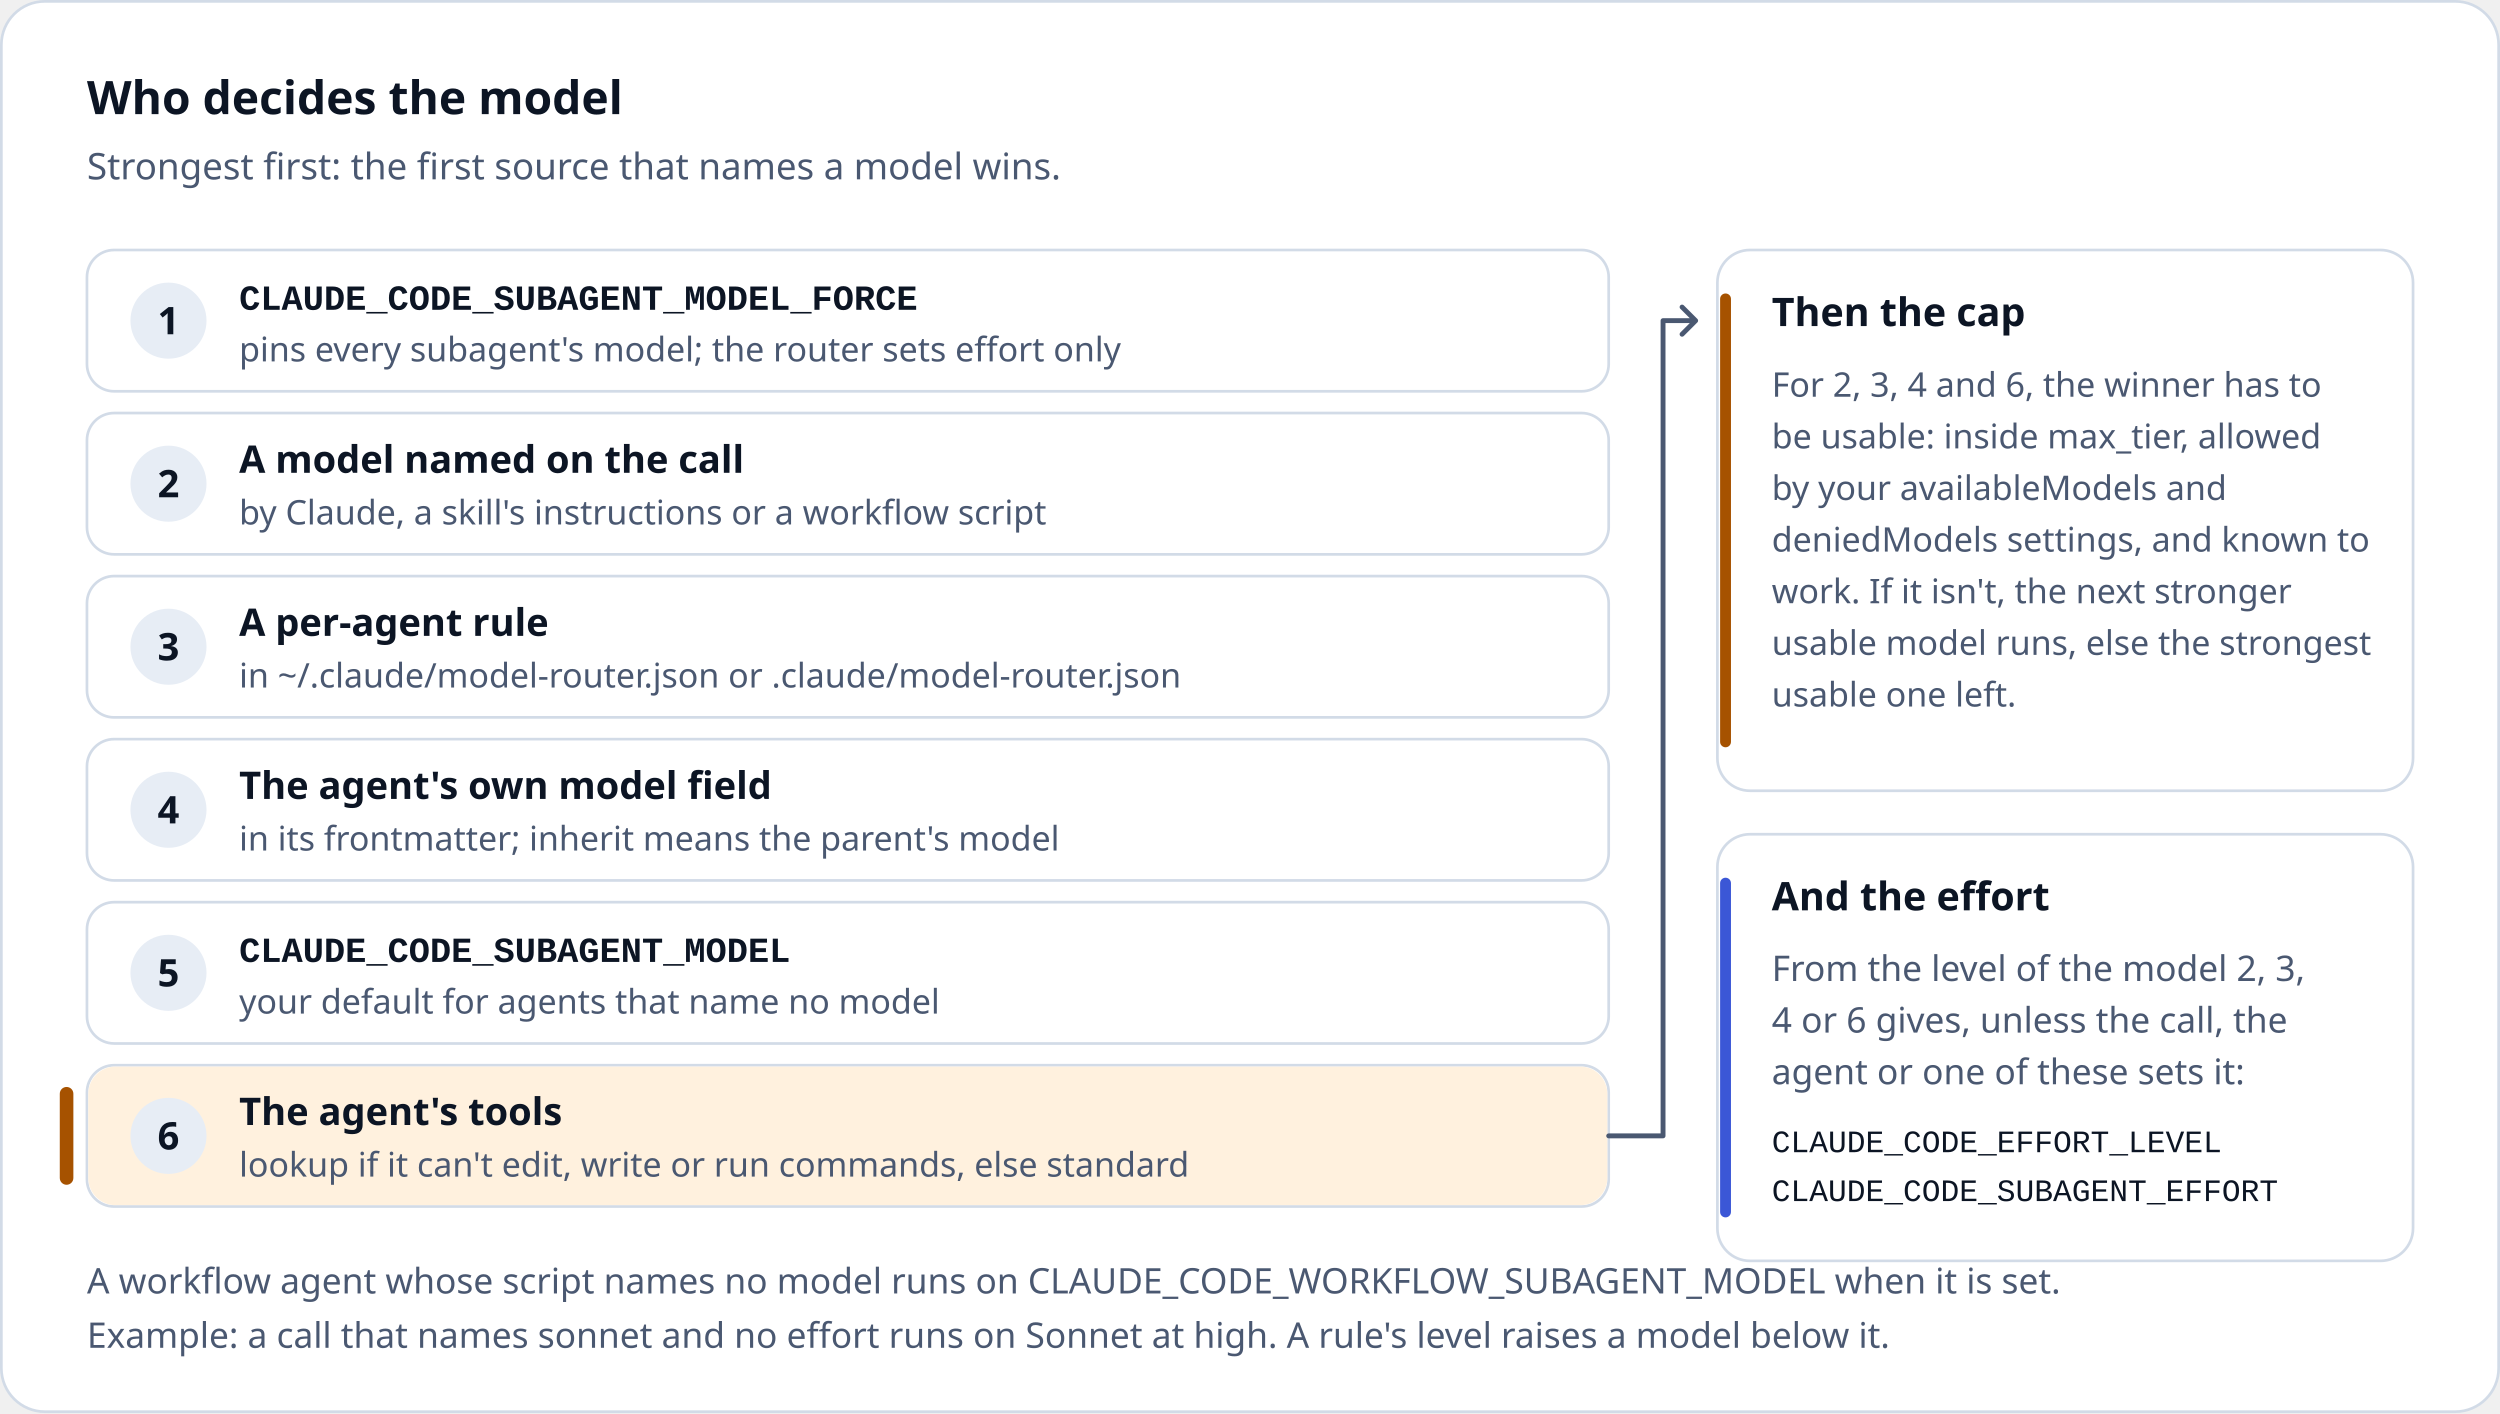
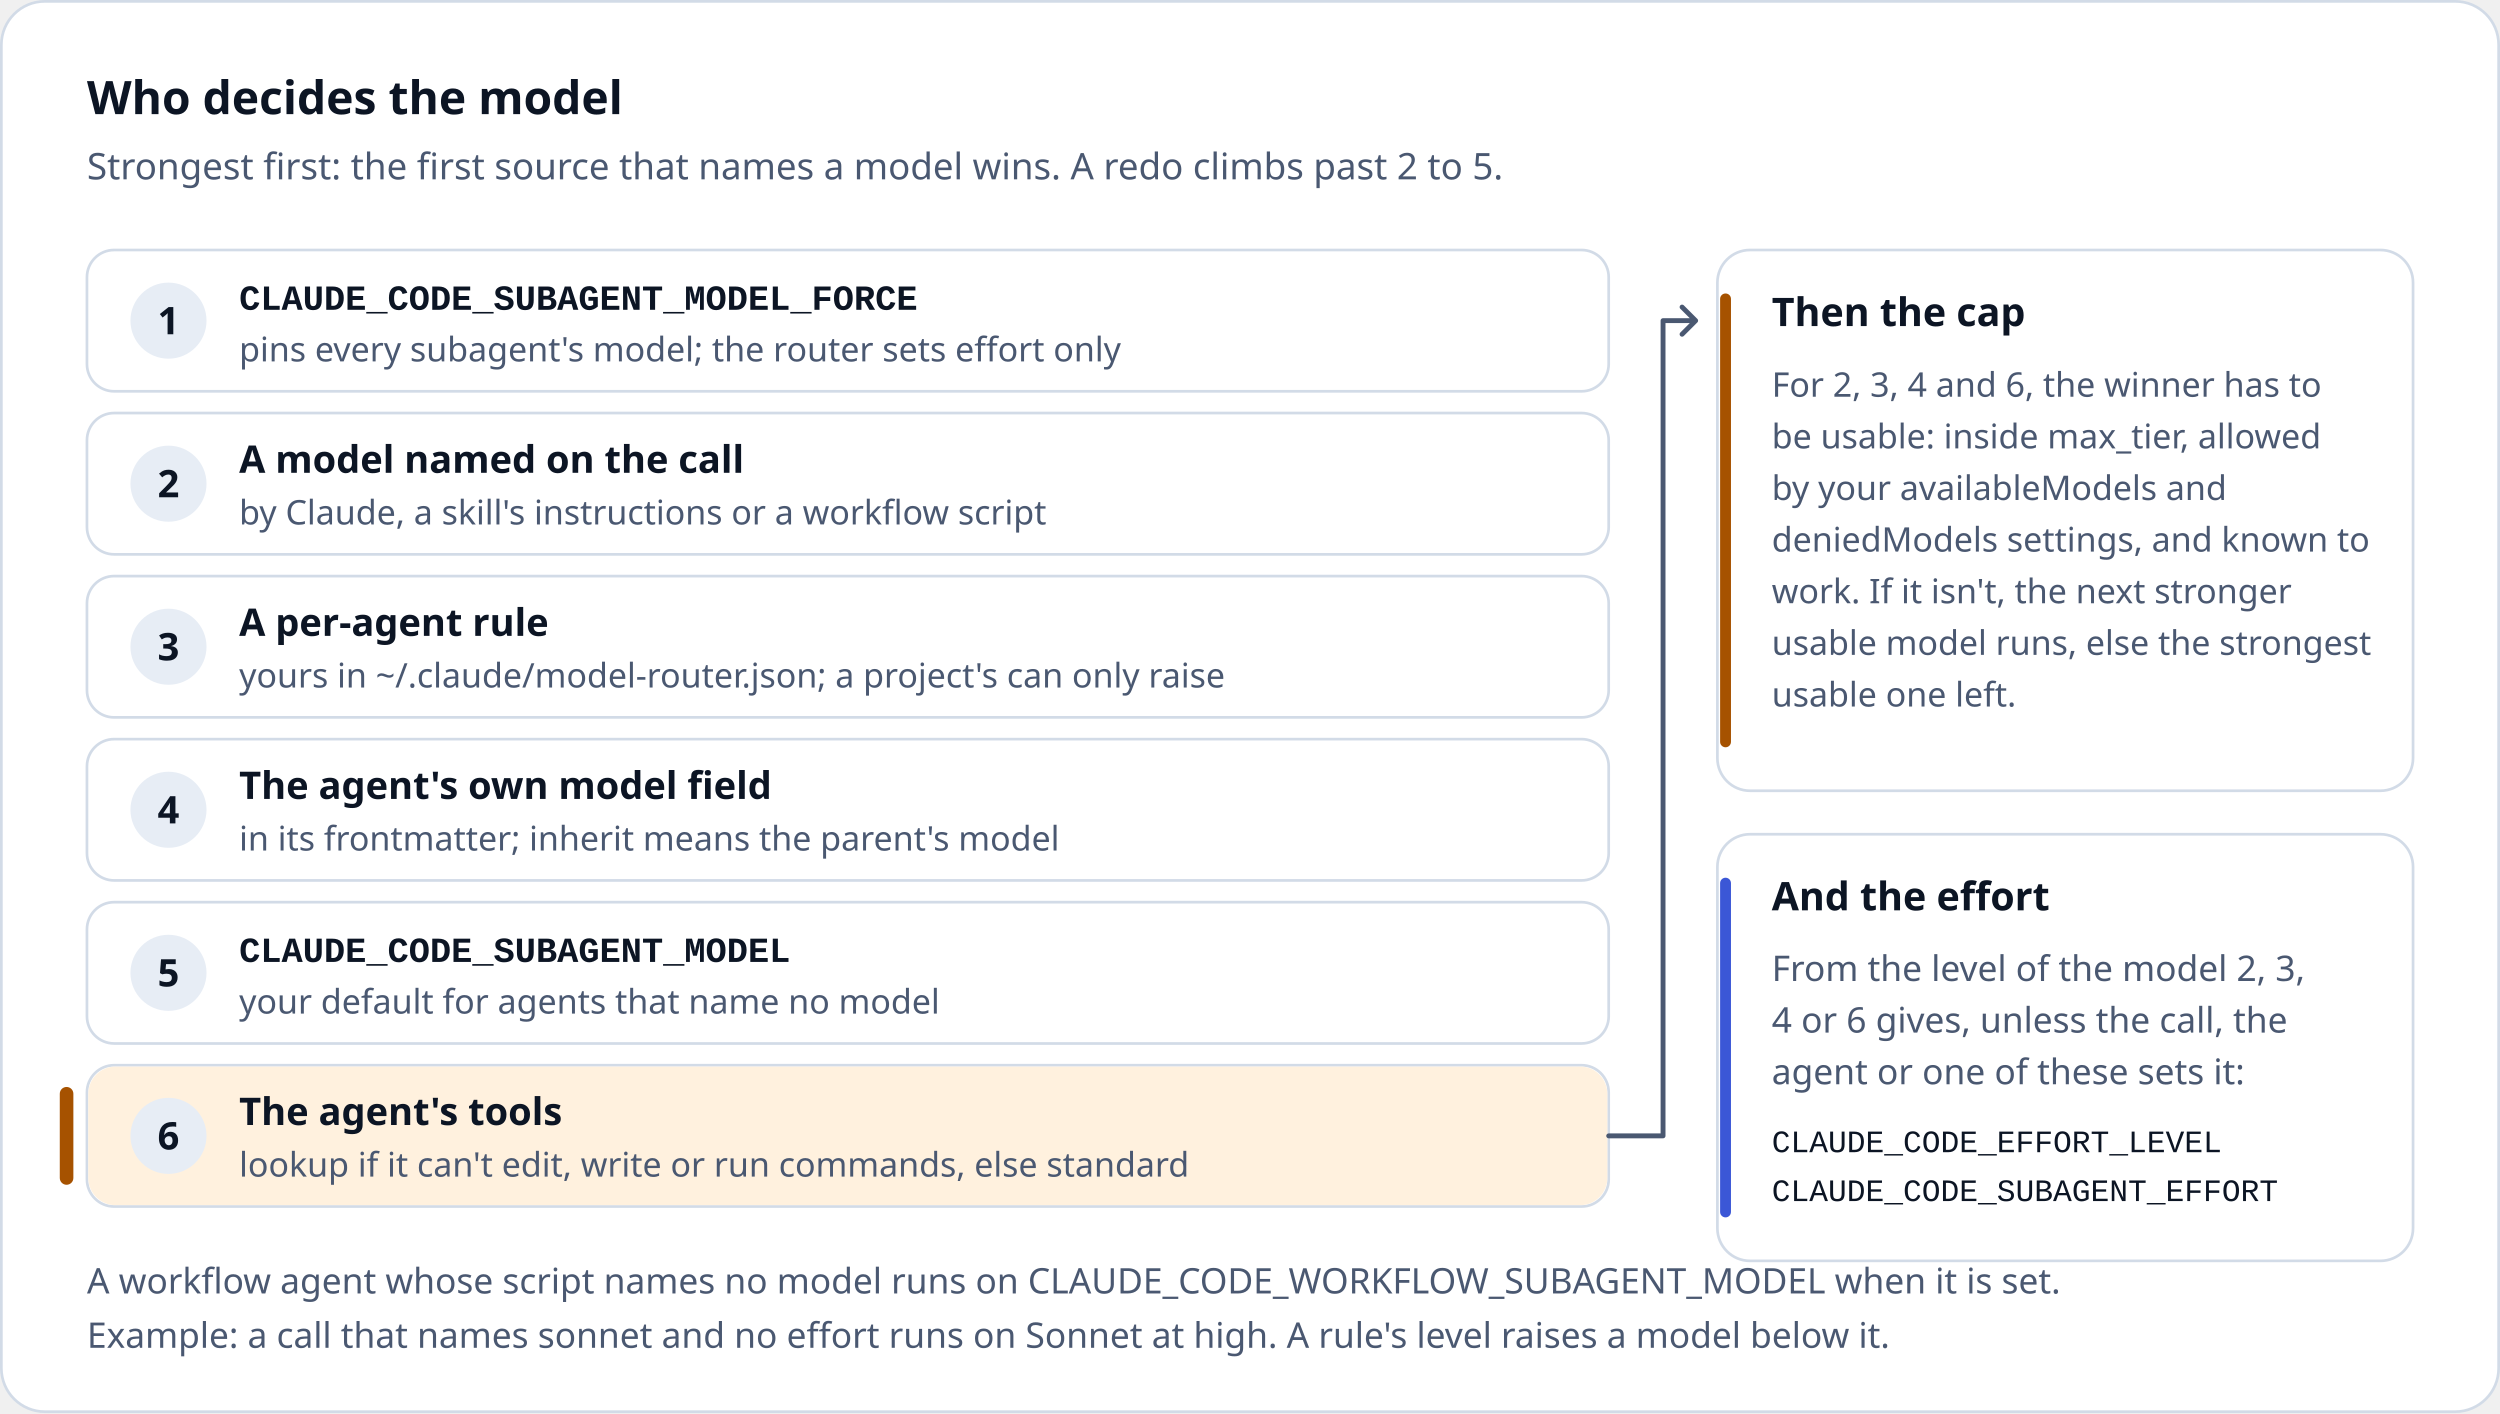
- <svg xmlns="http://www.w3.org/2000/svg" viewBox="0 0 920 520" width="920" height="520" role="img" aria-label="Strongest first: CLAUDE_CODE_SUBAGENT_MODEL_FORCE, then a model named on the call, then a per-agent rule in model-router.json, then the agent's own model field, where inherit means the parent's model, then CLAUDE_CODE_SUBAGENT_MODEL, then the level the agent's tools put it at: lookup for an agent that can't edit, write or run commands, standard for any other. For all but the two environment variables, the winner must be usable under the cap and your settings, else the next stronger usable model runs, or the strongest usable one when nothing stronger is left. A workflow agent whose script names no model runs on CLAUDE_CODE_WORKFLOW_SUBAGENT_MODEL when it is set. Effort is filled in from the model's level when the call, a rule, the agent or its tools name the model, unless the call, the agent, CLAUDE_CODE_EFFORT_LEVEL or CLAUDE_CODE_SUBAGENT_EFFORT sets it.">
+ <svg xmlns="http://www.w3.org/2000/svg" viewBox="0 0 920 520" width="920" height="520" role="img" aria-label="Strongest first: CLAUDE_CODE_SUBAGENT_MODEL_FORCE, then a model named on the call, then a per-agent rule in model-router.json, then the agent's own model field, where inherit means the parent's model, then CLAUDE_CODE_SUBAGENT_MODEL, then the level the agent's tools put it at: lookup for an agent that can't edit, write or run commands, standard for any other. For all but the two environment variables, the winner must be usable under the cap and your settings, else the next stronger usable model runs, or the strongest usable one when nothing stronger is left. A project's rule can only raise a call. A redo climbs past a rule's model, the agent's own, CLAUDE_CODE_SUBAGENT_MODEL and a call's model that asks for no more than the run it redoes. A workflow agent whose script names no model runs on CLAUDE_CODE_WORKFLOW_SUBAGENT_MODEL when it is set. Effort is filled in from the model's level when the call, a rule, the agent or its tools name the model, unless the call, the agent, CLAUDE_CODE_EFFORT_LEVEL or CLAUDE_CODE_SUBAGENT_EFFORT sets it.">
  <style>text{font-family:-apple-system, BlinkMacSystemFont, "Segoe UI", "Noto Sans", Helvetica, Arial, sans-serif}.mono{font-family:ui-monospace, SFMono-Regular, "SF Mono", Menlo, Consolas, "Liberation Mono", monospace}.b{font-weight:600}.card{fill:#FFFFFF;stroke:#D2DBE7}.ink{fill:#0C1524}.mut{fill:#4A5871}.faint{fill:#E7EDF5}.ln{stroke:#D2DBE7}.lnm{stroke:#4A5871}.rt{fill:#A65200}.rts{stroke:#A65200}.rtsoft{fill:#FFF1DE}.halo{stroke:#FFFFFF}.tag{fill:#FFFFFF}.r1{fill:#0E8C6F}.r1s{stroke:#0E8C6F}.r2{fill:#0A78B8}.r2s{stroke:#0A78B8}.r3{fill:#3B57D6}.r3s{stroke:#3B57D6}.r4{fill:#6D3FD1}.r4s{stroke:#6D3FD1}.r5{fill:#A72C8A}.r5s{stroke:#A72C8A}@media (prefers-color-scheme: dark){.card{fill:#0F1828;stroke:#26344B}.ink{fill:#E7EDF6}.mut{fill:#9BA9BD}.faint{fill:#1A263A}.ln{stroke:#26344B}.lnm{stroke:#9BA9BD}.rt{fill:#FFB23E}.rts{stroke:#FFB23E}.rtsoft{fill:#33260F}.halo{stroke:#0F1828}.tag{fill:#0C1524}.r1{fill:#38D3A8}.r1s{stroke:#38D3A8}.r2{fill:#45B4F2}.r2s{stroke:#45B4F2}.r3{fill:#8196FF}.r3s{stroke:#8196FF}.r4{fill:#AA8BFF}.r4s{stroke:#AA8BFF}.r5{fill:#F27BCD}.r5s{stroke:#F27BCD}}</style>
  <rect x="0.5" y="0.5" width="919" height="519" rx="16" class="card" />
  <text x="32" y="42" class="ink b" font-size="17">Who decides the model</text>
-   <text x="32" y="66" class="mut" font-size="13.5">Strongest first: the first source that names a model wins.</text>
+   <text x="32" y="66" class="mut" font-size="13.5">Strongest first: the first source that names a model wins. A redo climbs past 2 to 5.</text>
  <rect x="32" y="92" width="560" height="52" rx="10" class="card" stroke-width="1" />
  <circle cx="62" cy="118" r="14" class="faint" />
  <text x="62" y="123" class="ink b" font-size="14" text-anchor="middle">1</text>
  <text x="88" y="114" class="mono ink b" font-size="13">CLAUDE_CODE_SUBAGENT_MODEL_FORCE</text>
  <text x="88" y="133" class="mut" font-size="12.5">pins every subagent's model; the router sets effort only</text>
  <rect x="32" y="152" width="560" height="52" rx="10" class="card" stroke-width="1" />
  <circle cx="62" cy="178" r="14" class="faint" />
  <text x="62" y="183" class="ink b" font-size="14" text-anchor="middle">2</text>
  <text x="88" y="174" class="ink b" font-size="14">A model named on the call</text>
  <text x="88" y="193" class="mut" font-size="12.5">by Claude, a skill's instructions or a workflow script</text>
  <rect x="32" y="212" width="560" height="52" rx="10" class="card" stroke-width="1" />
  <circle cx="62" cy="238" r="14" class="faint" />
  <text x="62" y="243" class="ink b" font-size="14" text-anchor="middle">3</text>
  <text x="88" y="234" class="ink b" font-size="14">A per-agent rule</text>
-   <text x="88" y="253" class="mut" font-size="12.5">in ~/.claude/model-router.json or .claude/model-router.json</text>
+   <text x="88" y="253" class="mut" font-size="12.5">yours in ~/.claude/model-router.json; a project's can only raise</text>
  <rect x="32" y="272" width="560" height="52" rx="10" class="card" stroke-width="1" />
  <circle cx="62" cy="298" r="14" class="faint" />
  <text x="62" y="303" class="ink b" font-size="14" text-anchor="middle">4</text>
  <text x="88" y="294" class="ink b" font-size="14">The agent's own model field</text>
  <text x="88" y="313" class="mut" font-size="12.5">in its frontmatter; inherit means the parent's model</text>
  <rect x="32" y="332" width="560" height="52" rx="10" class="card" stroke-width="1" />
  <circle cx="62" cy="358" r="14" class="faint" />
  <text x="62" y="363" class="ink b" font-size="14" text-anchor="middle">5</text>
  <text x="88" y="354" class="mono ink b" font-size="13">CLAUDE_CODE_SUBAGENT_MODEL</text>
  <text x="88" y="373" class="mut" font-size="12.5">your default for agents that name no model</text>
  <rect x="32" y="392" width="560" height="52" rx="10" class="card" stroke-width="1" />
  <rect x="32.5" y="392.5" width="559" height="51" rx="10" class="rtsoft" />
  <circle cx="62" cy="418" r="14" class="faint" />
  <text x="62" y="423" class="ink b" font-size="14" text-anchor="middle">6</text>
  <text x="88" y="414" class="ink b" font-size="14">The agent's tools</text>
  <text x="88" y="433" class="mut" font-size="12.5">lookup if it can't edit, write or run commands, else standard</text>
  <rect x="22" y="400" width="5" height="36" rx="2.5" class="rt" />
  <path d="M592 418H612V118H624M619 113L624 118L619 123" class="lnm" stroke-width="1.8" fill="none" stroke-linecap="round" stroke-linejoin="round" />
  <rect x="632" y="92" width="256" height="199" rx="12" class="card" stroke-width="1" />
  <rect x="633" y="108" width="4" height="167" rx="2" class="rt" />
  <text x="652" y="120" class="ink b" font-size="14.5">Then the cap</text>
  <text x="652" y="146" class="mut" font-size="12.5">For 2, 3, 4 and 6, the winner has to</text>
  <text x="652" y="165" class="mut" font-size="12.5">be usable: inside max_tier, allowed</text>
  <text x="652" y="184" class="mut" font-size="12.5">by your availableModels and</text>
  <text x="652" y="203" class="mut" font-size="12.5">deniedModels settings, and known to</text>
  <text x="652" y="222" class="mut" font-size="12.5">work. If it isn't, the next stronger</text>
  <text x="652" y="241" class="mut" font-size="12.5">usable model runs, else the strongest</text>
  <text x="652" y="260" class="mut" font-size="12.5">usable one left.</text>
  <rect x="632" y="307" width="256" height="157" rx="12" class="card" stroke-width="1" />
  <rect x="633" y="323" width="4" height="125" rx="2" class="r3" />
  <text x="652" y="335" class="ink b" font-size="14.5">And the effort</text>
  <text x="652" y="361" class="mut" font-size="13">From the level of the model 2, 3,</text>
  <text x="652" y="380" class="mut" font-size="13">4 or 6 gives, unless the call, the</text>
  <text x="652" y="399" class="mut" font-size="13">agent or one of these sets it:</text>
  <text x="652" y="424" class="mono ink" font-size="11.5">CLAUDE_CODE_EFFORT_LEVEL</text>
  <text x="652" y="442" class="mono ink" font-size="11.5">CLAUDE_CODE_SUBAGENT_EFFORT</text>
  <text x="32" y="476" class="mut" font-size="13">A workflow agent whose script names no model runs on CLAUDE_CODE_WORKFLOW_SUBAGENT_MODEL when it is set.</text>
  <text x="32" y="496" class="mut" font-size="13">Example: a call that names sonnet and no effort runs on Sonnet at high. A rule's level raises a model below it.</text>
</svg>
